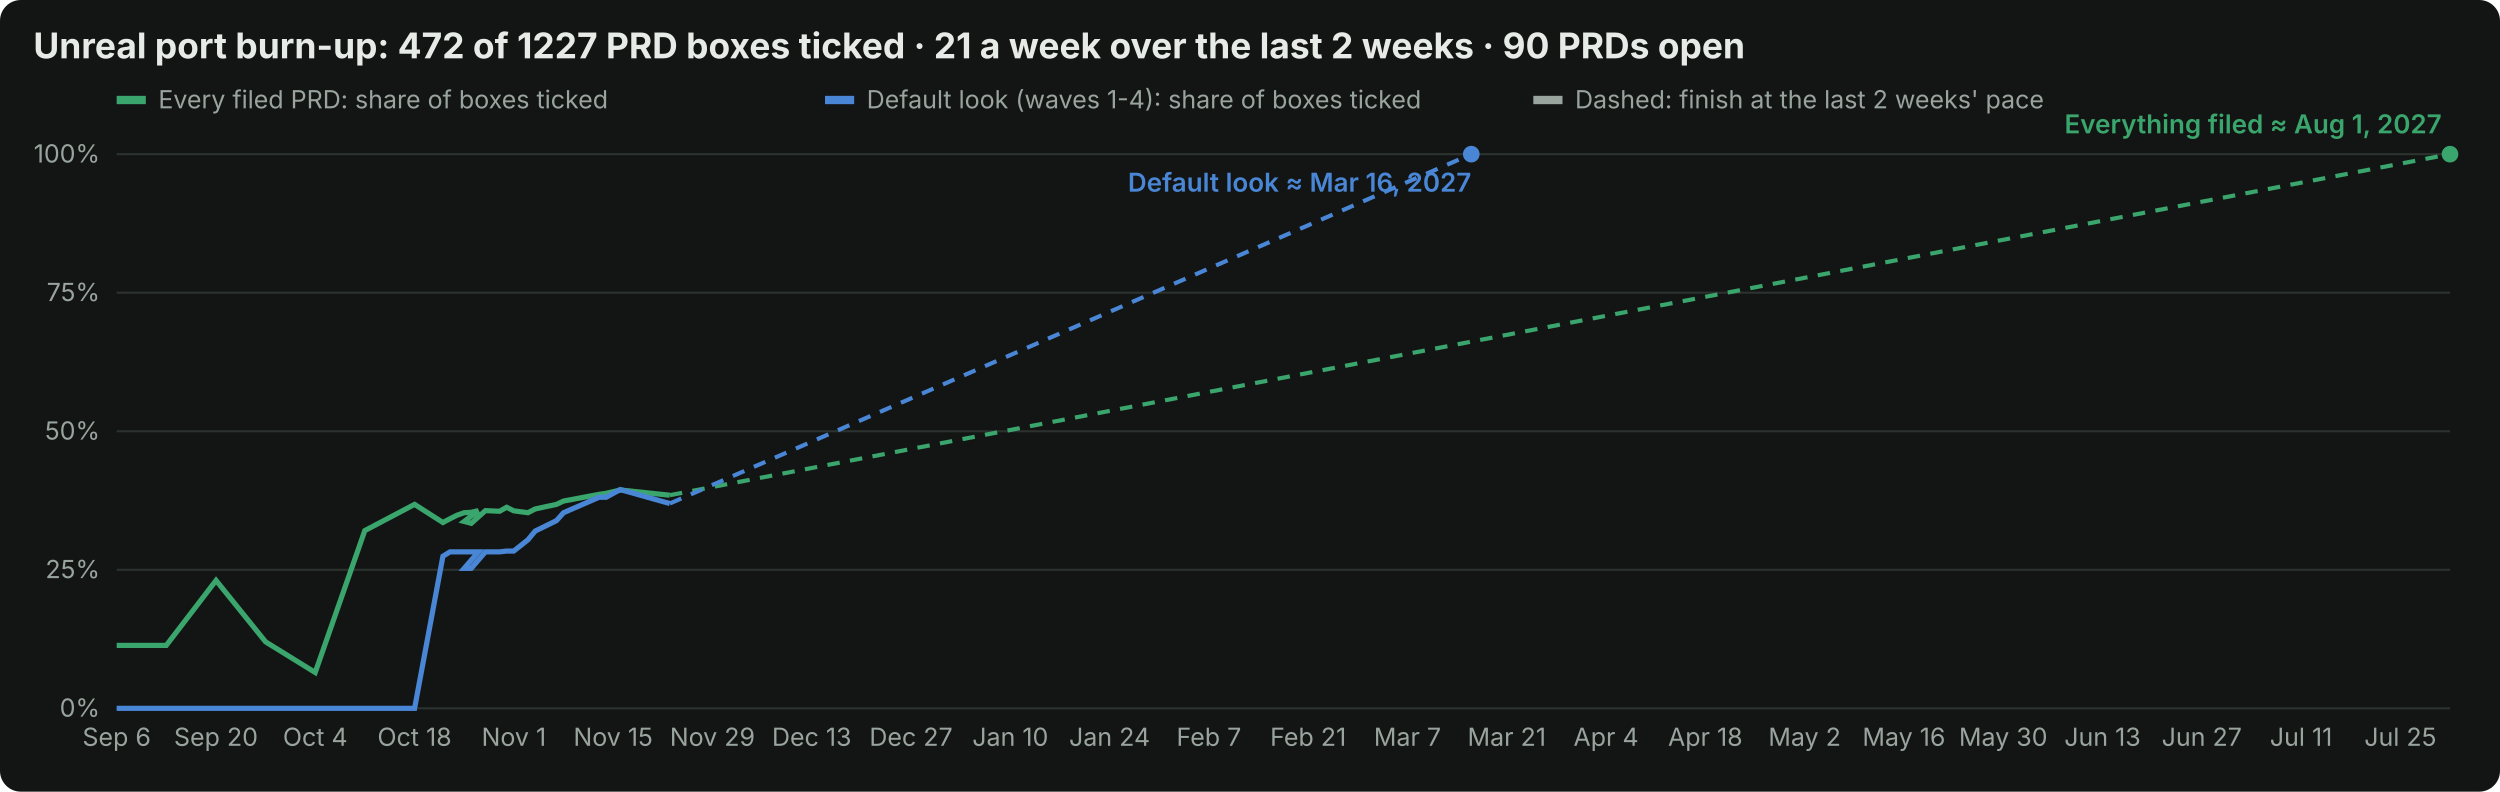
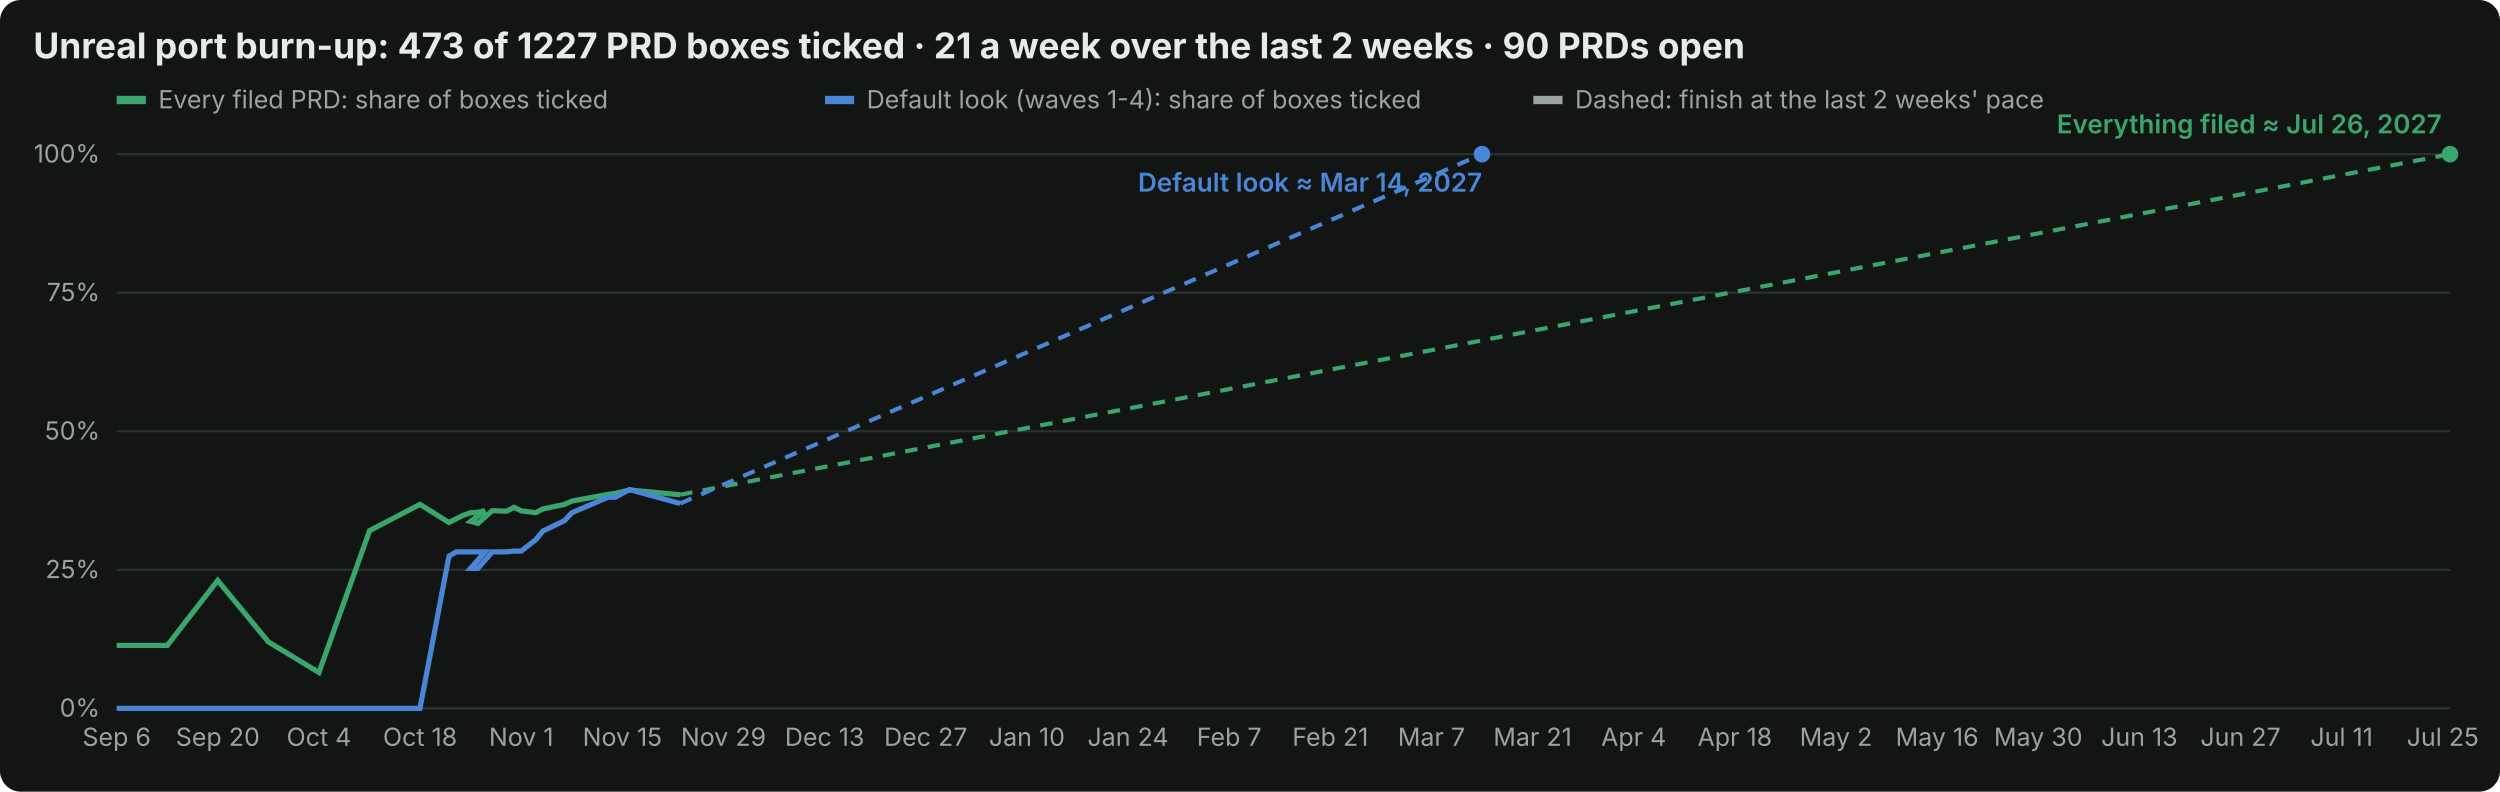
<svg xmlns="http://www.w3.org/2000/svg" viewBox="0 0 1200 380" width="1200" height="380" font-family="system-ui, -apple-system, Segoe UI, sans-serif">
  <style>.h{fill:#e7ebe8;font-size:17px;font-weight:700}.t{fill:#9aa49f;font-size:12px}.e{font-size:12.5px;font-weight:600}</style>
  <rect width="1200" height="380" rx="10" fill="#121513" />
-   <text x="16" y="28" class="h">Unreal port burn-up: 472 of 1227 PRD boxes ticked · 21 a week over the last 2 weeks · 90 PRDs open</text>
+   <text x="16" y="28" class="h">Unreal port burn-up: 473 of 1227 PRD boxes ticked · 21 a week over the last 2 weeks · 90 PRDs open</text>
  <rect x="56" y="46" width="14" height="4" fill="#3aa56c" />
  <text x="76" y="52" class="t">Every filed PRD: share of boxes ticked</text>
  <rect x="396" y="46" width="14" height="4" fill="#4a86d6" />
  <text x="416" y="52" class="t">Default look (waves 1-4): share of boxes ticked</text>
  <rect x="736" y="46" width="14" height="4" fill="#9aa49f" />
  <text x="756" y="52" class="t">Dashed: finish at the last 2 weeks' pace</text>
  <line x1="56" x2="1176" y1="340" y2="340" stroke="#2c322f" />
  <text x="48" y="344" class="t" text-anchor="end">0%</text>
  <line x1="56" x2="1176" y1="273.5" y2="273.5" stroke="#2c322f" />
  <text x="48" y="277.5" class="t" text-anchor="end">25%</text>
  <line x1="56" x2="1176" y1="207" y2="207" stroke="#2c322f" />
  <text x="48" y="211" class="t" text-anchor="end">50%</text>
  <line x1="56" x2="1176" y1="140.5" y2="140.5" stroke="#2c322f" />
  <text x="48" y="144.5" class="t" text-anchor="end">75%</text>
  <line x1="56" x2="1176" y1="74" y2="74" stroke="#2c322f" />
  <text x="48" y="78" class="t" text-anchor="end">100%</text>
  <text x="56" y="358" class="t" text-anchor="middle">Sep 6</text>
-   <text x="103.66" y="358" class="t" text-anchor="middle">Sep 20</text>
-   <text x="151.319" y="358" class="t" text-anchor="middle">Oct 4</text>
-   <text x="198.979" y="358" class="t" text-anchor="middle">Oct 18</text>
-   <text x="246.638" y="358" class="t" text-anchor="middle">Nov 1</text>
-   <text x="294.298" y="358" class="t" text-anchor="middle">Nov 15</text>
-   <text x="341.957" y="358" class="t" text-anchor="middle">Nov 29</text>
-   <text x="389.617" y="358" class="t" text-anchor="middle">Dec 13</text>
-   <text x="437.277" y="358" class="t" text-anchor="middle">Dec 27</text>
-   <text x="484.936" y="358" class="t" text-anchor="middle">Jan 10</text>
-   <text x="532.596" y="358" class="t" text-anchor="middle">Jan 24</text>
-   <text x="580.255" y="358" class="t" text-anchor="middle">Feb 7</text>
-   <text x="627.915" y="358" class="t" text-anchor="middle">Feb 21</text>
-   <text x="675.574" y="358" class="t" text-anchor="middle">Mar 7</text>
-   <text x="723.234" y="358" class="t" text-anchor="middle">Mar 21</text>
-   <text x="770.894" y="358" class="t" text-anchor="middle">Apr 4</text>
-   <text x="818.553" y="358" class="t" text-anchor="middle">Apr 18</text>
-   <text x="866.213" y="358" class="t" text-anchor="middle">May 2</text>
-   <text x="913.872" y="358" class="t" text-anchor="middle">May 16</text>
-   <text x="961.532" y="358" class="t" text-anchor="middle">May 30</text>
-   <text x="1009.191" y="358" class="t" text-anchor="middle">Jun 13</text>
-   <text x="1056.851" y="358" class="t" text-anchor="middle">Jun 27</text>
-   <text x="1104.511" y="358" class="t" text-anchor="middle">Jul 11</text>
-   <text x="1152.17" y="358" class="t" text-anchor="middle">Jul 25</text>
-   <path d="M56.0,309.8L79.8,309.8L103.7,278.6L127.5,308.1L151.3,322.8L175.1,254.7L199.0,242.1L212.6,250.8L216.0,249.0L219.4,247.3L222.8,246.1L226.2,245.9L229.6,245.1L222.8,250.3L226.2,251.2L233.0,245.1L239.8,245.4L243.2,243.5L246.6,245.2L253.4,246.1L256.9,244.3L267.1,242.1L270.5,240.5L287.5,237.3L290.9,236.8L297.7,235.2L321.5,237.7" stroke="#3aa56c" stroke-width="2.5" fill="none" />
-   <path d="M56.0,340.0L79.8,340.0L103.7,340.0L127.5,340.0L151.3,340.0L175.1,340.0L199.0,340.0L212.6,267.0L216.0,264.9L219.4,264.9L222.8,264.9L226.2,264.9L229.6,264.9L222.8,272.8L226.2,272.8L233.0,264.9L239.8,264.9L243.2,264.5L246.6,264.5L253.4,259.1L256.9,254.9L267.1,249.9L270.5,246.1L287.5,238.7L290.9,238.7L297.7,235.0L321.5,241.7" stroke="#4a86d6" stroke-width="2.5" fill="none" />
-   <path d="M321.532,237.676L1176,74" stroke="#3aa56c" stroke-width="2" stroke-dasharray="6 5" fill="none" />
+   <text x="104.545" y="358" class="t" text-anchor="middle">Sep 20</text>
+   <text x="153.09" y="358" class="t" text-anchor="middle">Oct 4</text>
+   <text x="201.635" y="358" class="t" text-anchor="middle">Oct 18</text>
+   <text x="250.18" y="358" class="t" text-anchor="middle">Nov 1</text>
+   <text x="298.724" y="358" class="t" text-anchor="middle">Nov 15</text>
+   <text x="347.269" y="358" class="t" text-anchor="middle">Nov 29</text>
+   <text x="395.814" y="358" class="t" text-anchor="middle">Dec 13</text>
+   <text x="444.359" y="358" class="t" text-anchor="middle">Dec 27</text>
+   <text x="492.904" y="358" class="t" text-anchor="middle">Jan 10</text>
+   <text x="541.449" y="358" class="t" text-anchor="middle">Jan 24</text>
+   <text x="589.994" y="358" class="t" text-anchor="middle">Feb 7</text>
+   <text x="638.539" y="358" class="t" text-anchor="middle">Feb 21</text>
+   <text x="687.084" y="358" class="t" text-anchor="middle">Mar 7</text>
+   <text x="735.628" y="358" class="t" text-anchor="middle">Mar 21</text>
+   <text x="784.173" y="358" class="t" text-anchor="middle">Apr 4</text>
+   <text x="832.718" y="358" class="t" text-anchor="middle">Apr 18</text>
+   <text x="881.263" y="358" class="t" text-anchor="middle">May 2</text>
+   <text x="929.808" y="358" class="t" text-anchor="middle">May 16</text>
+   <text x="978.353" y="358" class="t" text-anchor="middle">May 30</text>
+   <text x="1026.898" y="358" class="t" text-anchor="middle">Jun 13</text>
+   <text x="1075.443" y="358" class="t" text-anchor="middle">Jun 27</text>
+   <text x="1123.988" y="358" class="t" text-anchor="middle">Jul 11</text>
+   <text x="1172.533" y="358" class="t" text-anchor="middle">Jul 25</text>
+   <path d="M56.0,309.8L80.3,309.8L104.5,278.6L128.8,308.1L153.1,322.8L177.4,254.7L201.6,242.1L215.5,250.8L219.0,249.0L222.4,247.3L225.9,246.1L229.4,245.9L232.8,245.1L225.9,250.3L229.4,251.2L236.3,245.1L243.2,245.4L246.7,243.5L250.2,245.2L257.1,246.1L260.6,244.3L271.0,242.1L274.5,240.5L291.8,237.3L295.3,236.8L302.2,235.2L326.5,237.5" stroke="#3aa56c" stroke-width="2.5" fill="none" />
+   <path d="M56.0,340.0L80.3,340.0L104.5,340.0L128.8,340.0L153.1,340.0L177.4,340.0L201.6,340.0L215.5,267.0L219.0,264.9L222.4,264.9L225.9,264.9L229.4,264.9L232.8,264.9L225.9,272.8L229.4,272.8L236.3,264.9L243.2,264.9L246.7,264.5L250.2,264.5L257.1,259.1L260.6,254.9L271.0,249.9L274.5,246.1L291.8,238.7L295.3,238.7L302.2,235.0L326.5,241.7" stroke="#4a86d6" stroke-width="2.5" fill="none" />
+   <path d="M326.464,237.459L1176,74" stroke="#3aa56c" stroke-width="2" stroke-dasharray="6 5" fill="none" />
  <circle cx="1176" cy="74" r="4" fill="#3aa56c" />
-   <text x="1172" y="64" class="e" fill="#3aa56c" text-anchor="end">Everything filed ≈ Aug 1, 2027</text>
-   <path d="M321.532,241.664L706.213,74" stroke="#4a86d6" stroke-width="2" stroke-dasharray="6 5" fill="none" />
-   <circle cx="706.213" cy="74" r="4" fill="#4a86d6" />
-   <text x="706.213" y="92" class="e" fill="#4a86d6" text-anchor="end">Default look ≈ Mar 16, 2027</text>
+   <text x="1172" y="64" class="e" fill="#3aa56c" text-anchor="end">Everything filed ≈ Jul 26, 2027</text>
+   <path d="M326.464,241.664L711.356,74" stroke="#4a86d6" stroke-width="2" stroke-dasharray="6 5" fill="none" />
+   <circle cx="711.356" cy="74" r="4" fill="#4a86d6" />
+   <text x="711.356" y="92" class="e" fill="#4a86d6" text-anchor="end">Default look ≈ Mar 14, 2027</text>
</svg>
